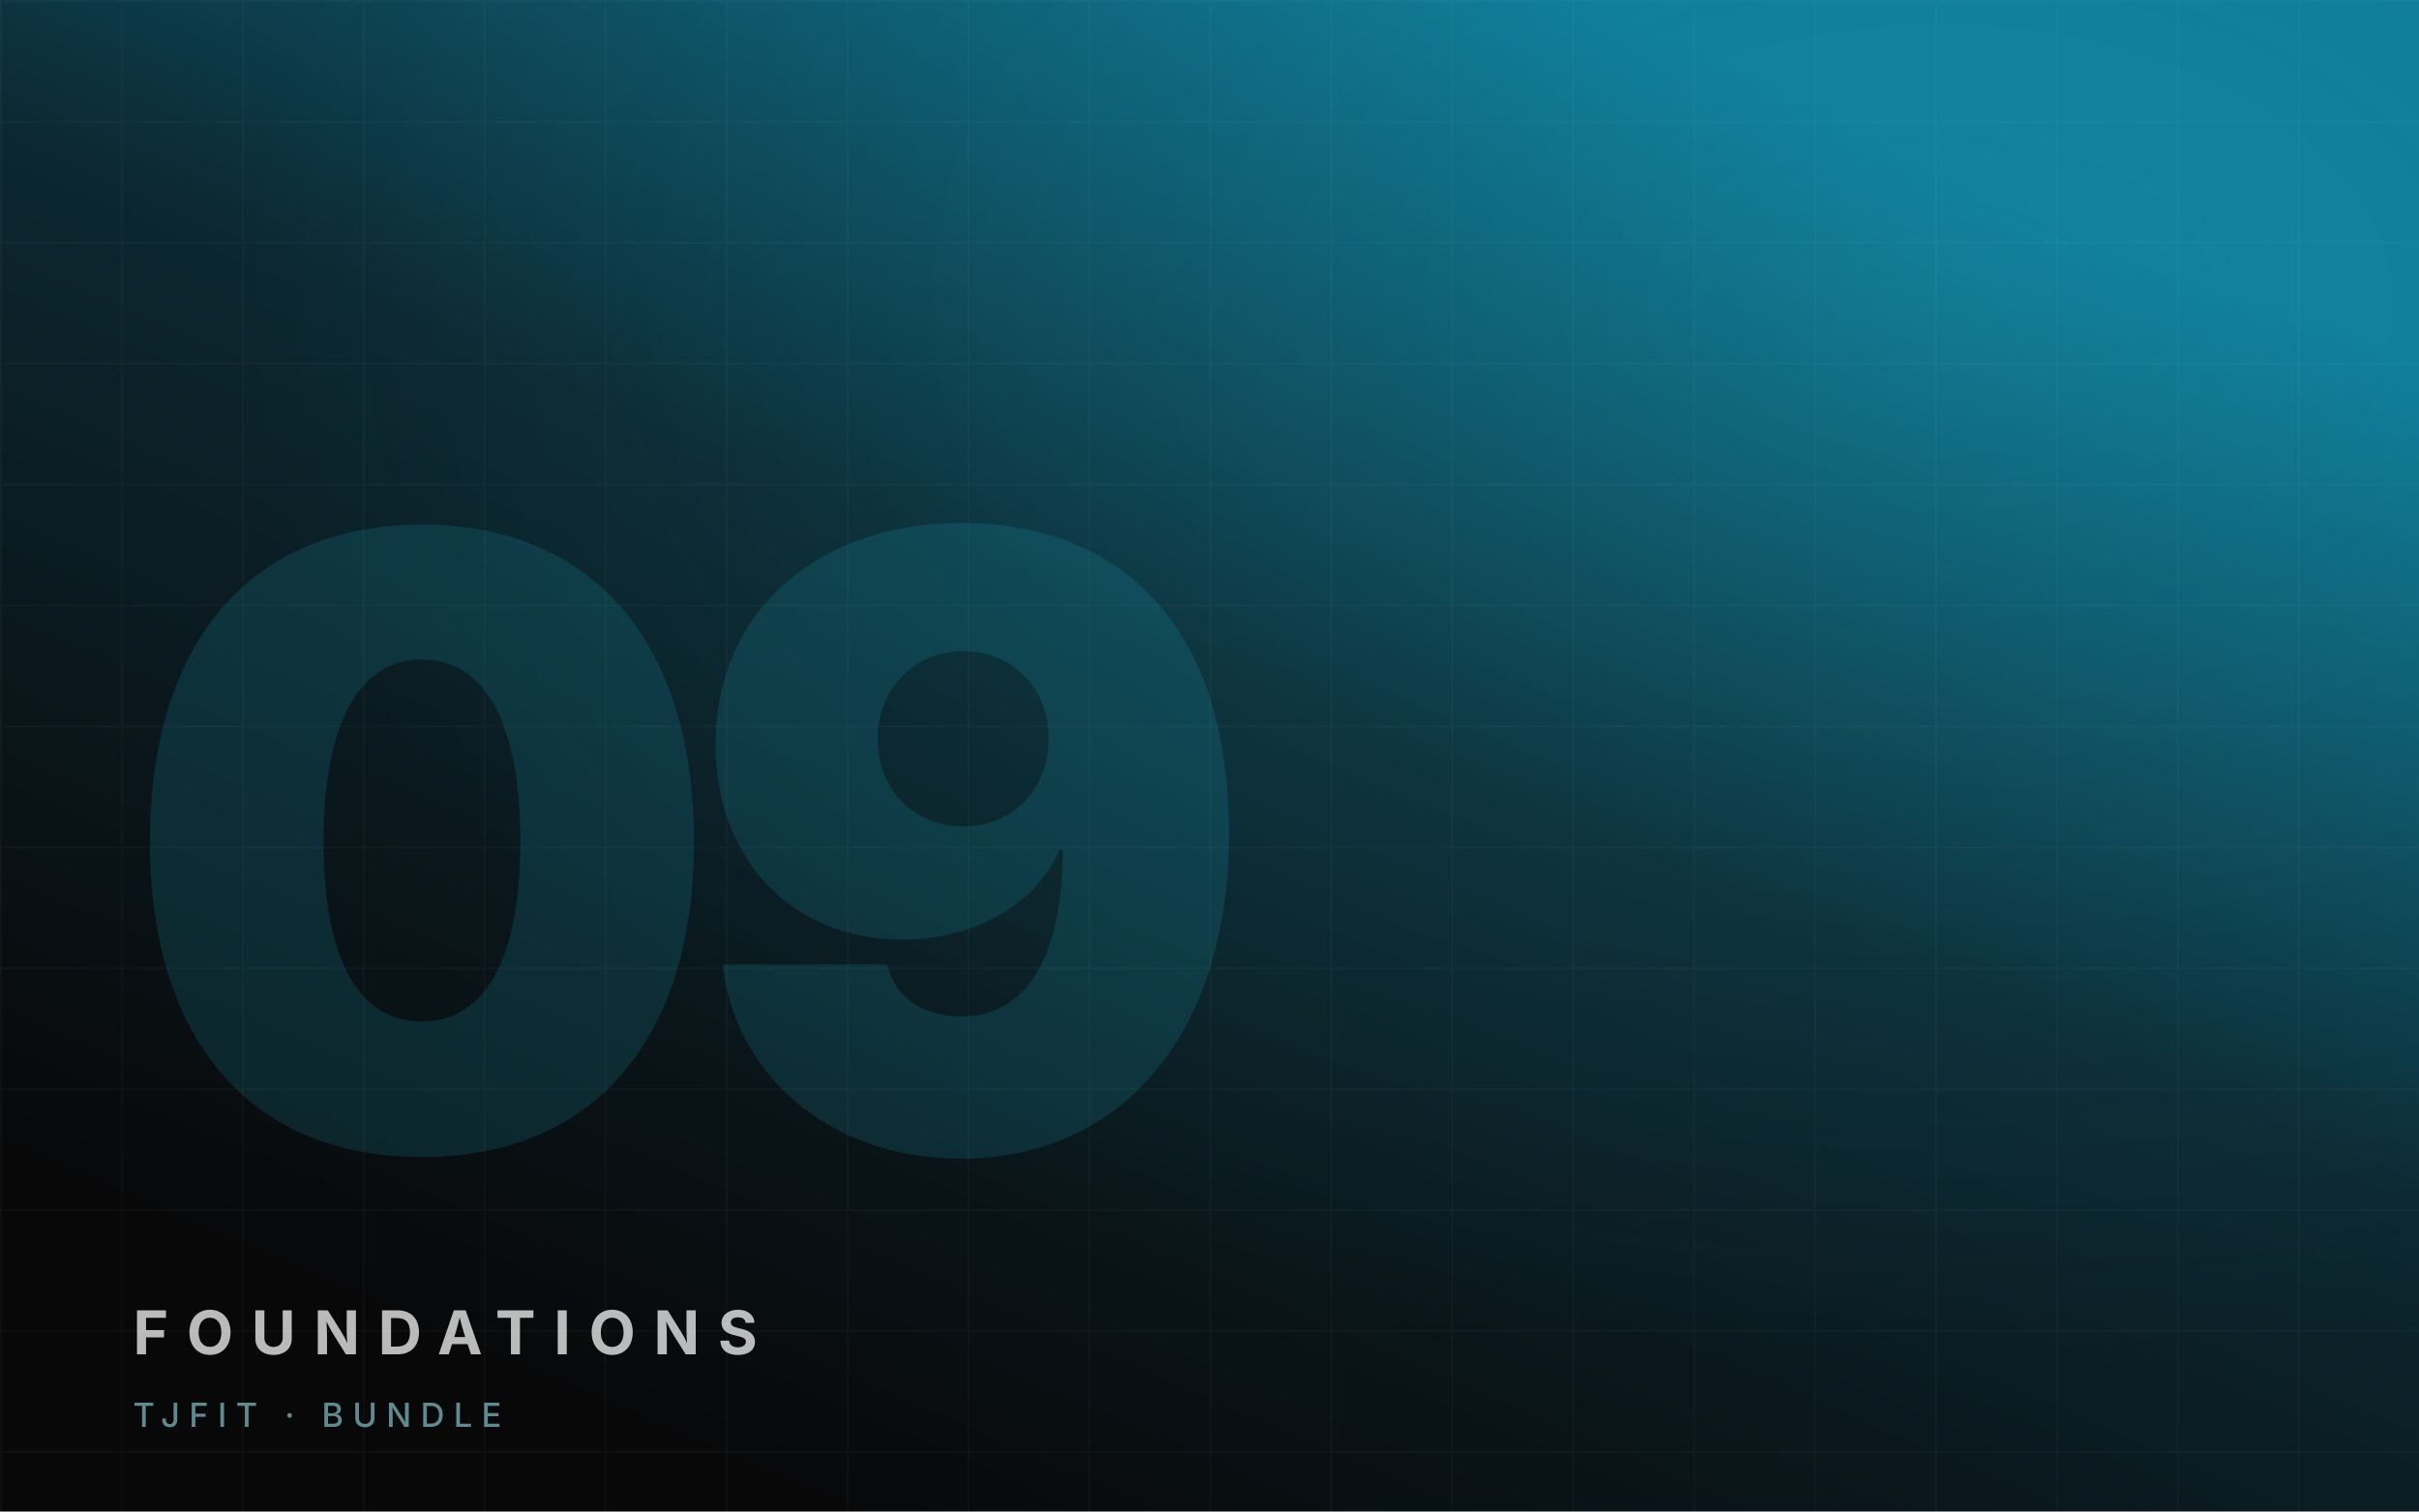
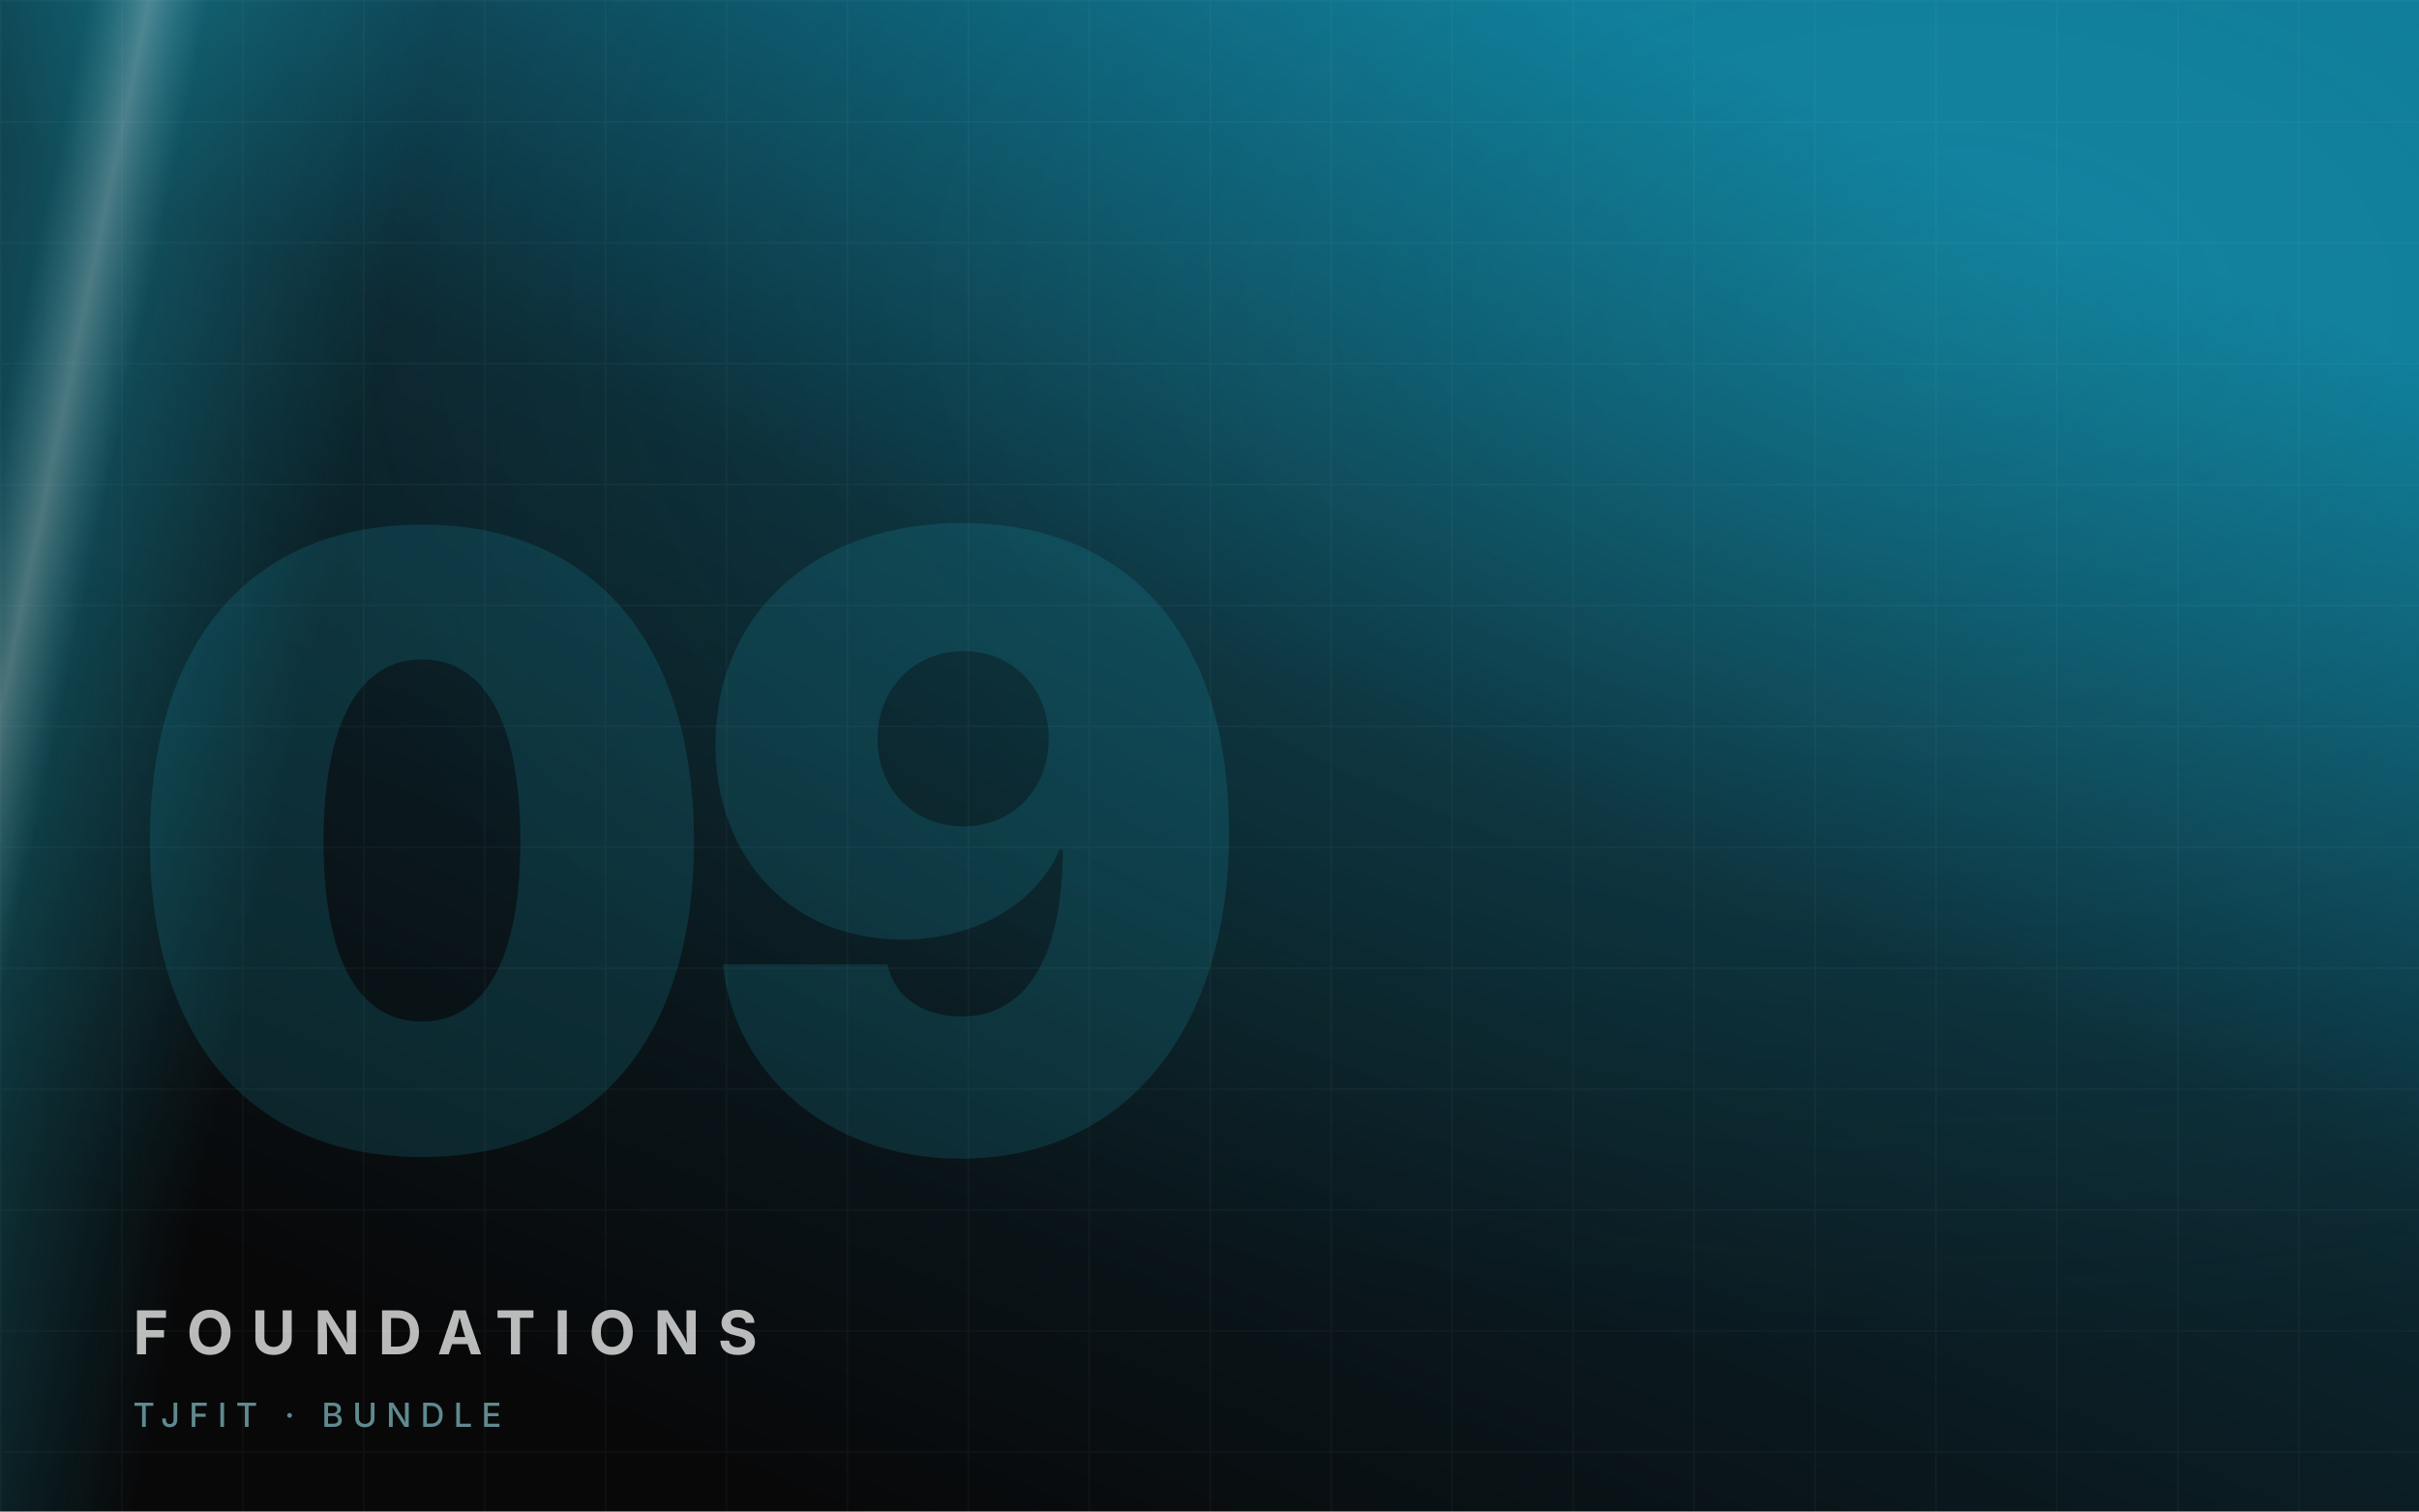
<svg xmlns="http://www.w3.org/2000/svg" viewBox="0 0 800 500" preserveAspectRatio="xMidYMid slice">
+   <style>
+     @keyframes tj-bundle-beam { 0% { transform: translateX(-1100px); } 100% { transform: translateX(2200px); } }
+     @keyframes tj-bundle-numeral { 0%, 100% { opacity: 0.13; } 50% { opacity: 0.20; } }
+     .tj-beam { animation: tj-bundle-beam 9s linear 2.7s infinite; }
+     .tj-numeral { animation: tj-bundle-numeral 4.5s ease-in-out infinite; }
+     @media (prefers-reduced-motion: reduce) {
+       .tj-beam, .tj-numeral { animation: none; }
+       .tj-beam { display: none; }
+     }
+   </style>
  <defs>
    <linearGradient id="g" x1="0.213" y1="0.910" x2="0.787" y2="0.090">
      <stop offset="0" stop-color="#080809" />
      <stop offset="0.55" stop-color="#0c2730" />
      <stop offset="1" stop-color="#0e7490" />
    </linearGradient>
    <radialGradient id="glow" cx="0.8" cy="0.2" r="0.7">
      <stop offset="0" stop-color="rgba(34,211,238,0.18)" />
      <stop offset="1" stop-color="rgba(34,211,238,0)" />
    </radialGradient>
+     <linearGradient id="beam" x1="0" y1="0" x2="1" y2="0">
+       <stop offset="0" stop-color="rgba(34,211,238,0)" />
+       <stop offset="0.4" stop-color="rgba(34,211,238,0.22)" />
+       <stop offset="0.5" stop-color="rgba(165,243,252,0.42)" />
+       <stop offset="0.6" stop-color="rgba(34,211,238,0.22)" />
+       <stop offset="1" stop-color="rgba(34,211,238,0)" />
+     </linearGradient>
    <pattern id="grid" width="40" height="40" patternUnits="userSpaceOnUse">
      <path d="M 40 0 L 0 0 0 40" fill="none" stroke="rgba(255,255,255,0.035)" stroke-width="1" />
    </pattern>
  </defs>
  <rect width="800" height="500" fill="url(#g)" />
  <rect width="800" height="500" fill="url(#glow)" />
  <rect width="800" height="500" fill="url(#grid)" />
-   <text x="40" y="380" font-family="system-ui,-apple-system,sans-serif" font-weight="900" font-size="280" fill="rgba(34,211,238,0.13)" letter-spacing="-12">09</text>
+   <g class="tj-beam" transform="skewX(-12)">
+     <rect x="-50" y="0" width="200" height="500" fill="url(#beam)" />
+   </g>
+   <text class="tj-numeral" x="40" y="380" font-family="system-ui,-apple-system,sans-serif" font-weight="900" font-size="280" fill="rgba(34,211,238,0.13)" letter-spacing="-12">09</text>
  <text x="44" y="448" font-family="system-ui,-apple-system,sans-serif" font-weight="700" font-size="20" fill="rgba(255,255,255,0.72)" letter-spacing="6">FOUNDATIONS</text>
  <text x="44" y="472" font-family="system-ui,-apple-system,sans-serif" font-weight="500" font-size="11" fill="rgba(165,243,252,0.55)" letter-spacing="3">TJFIT · BUNDLE</text>
</svg>
